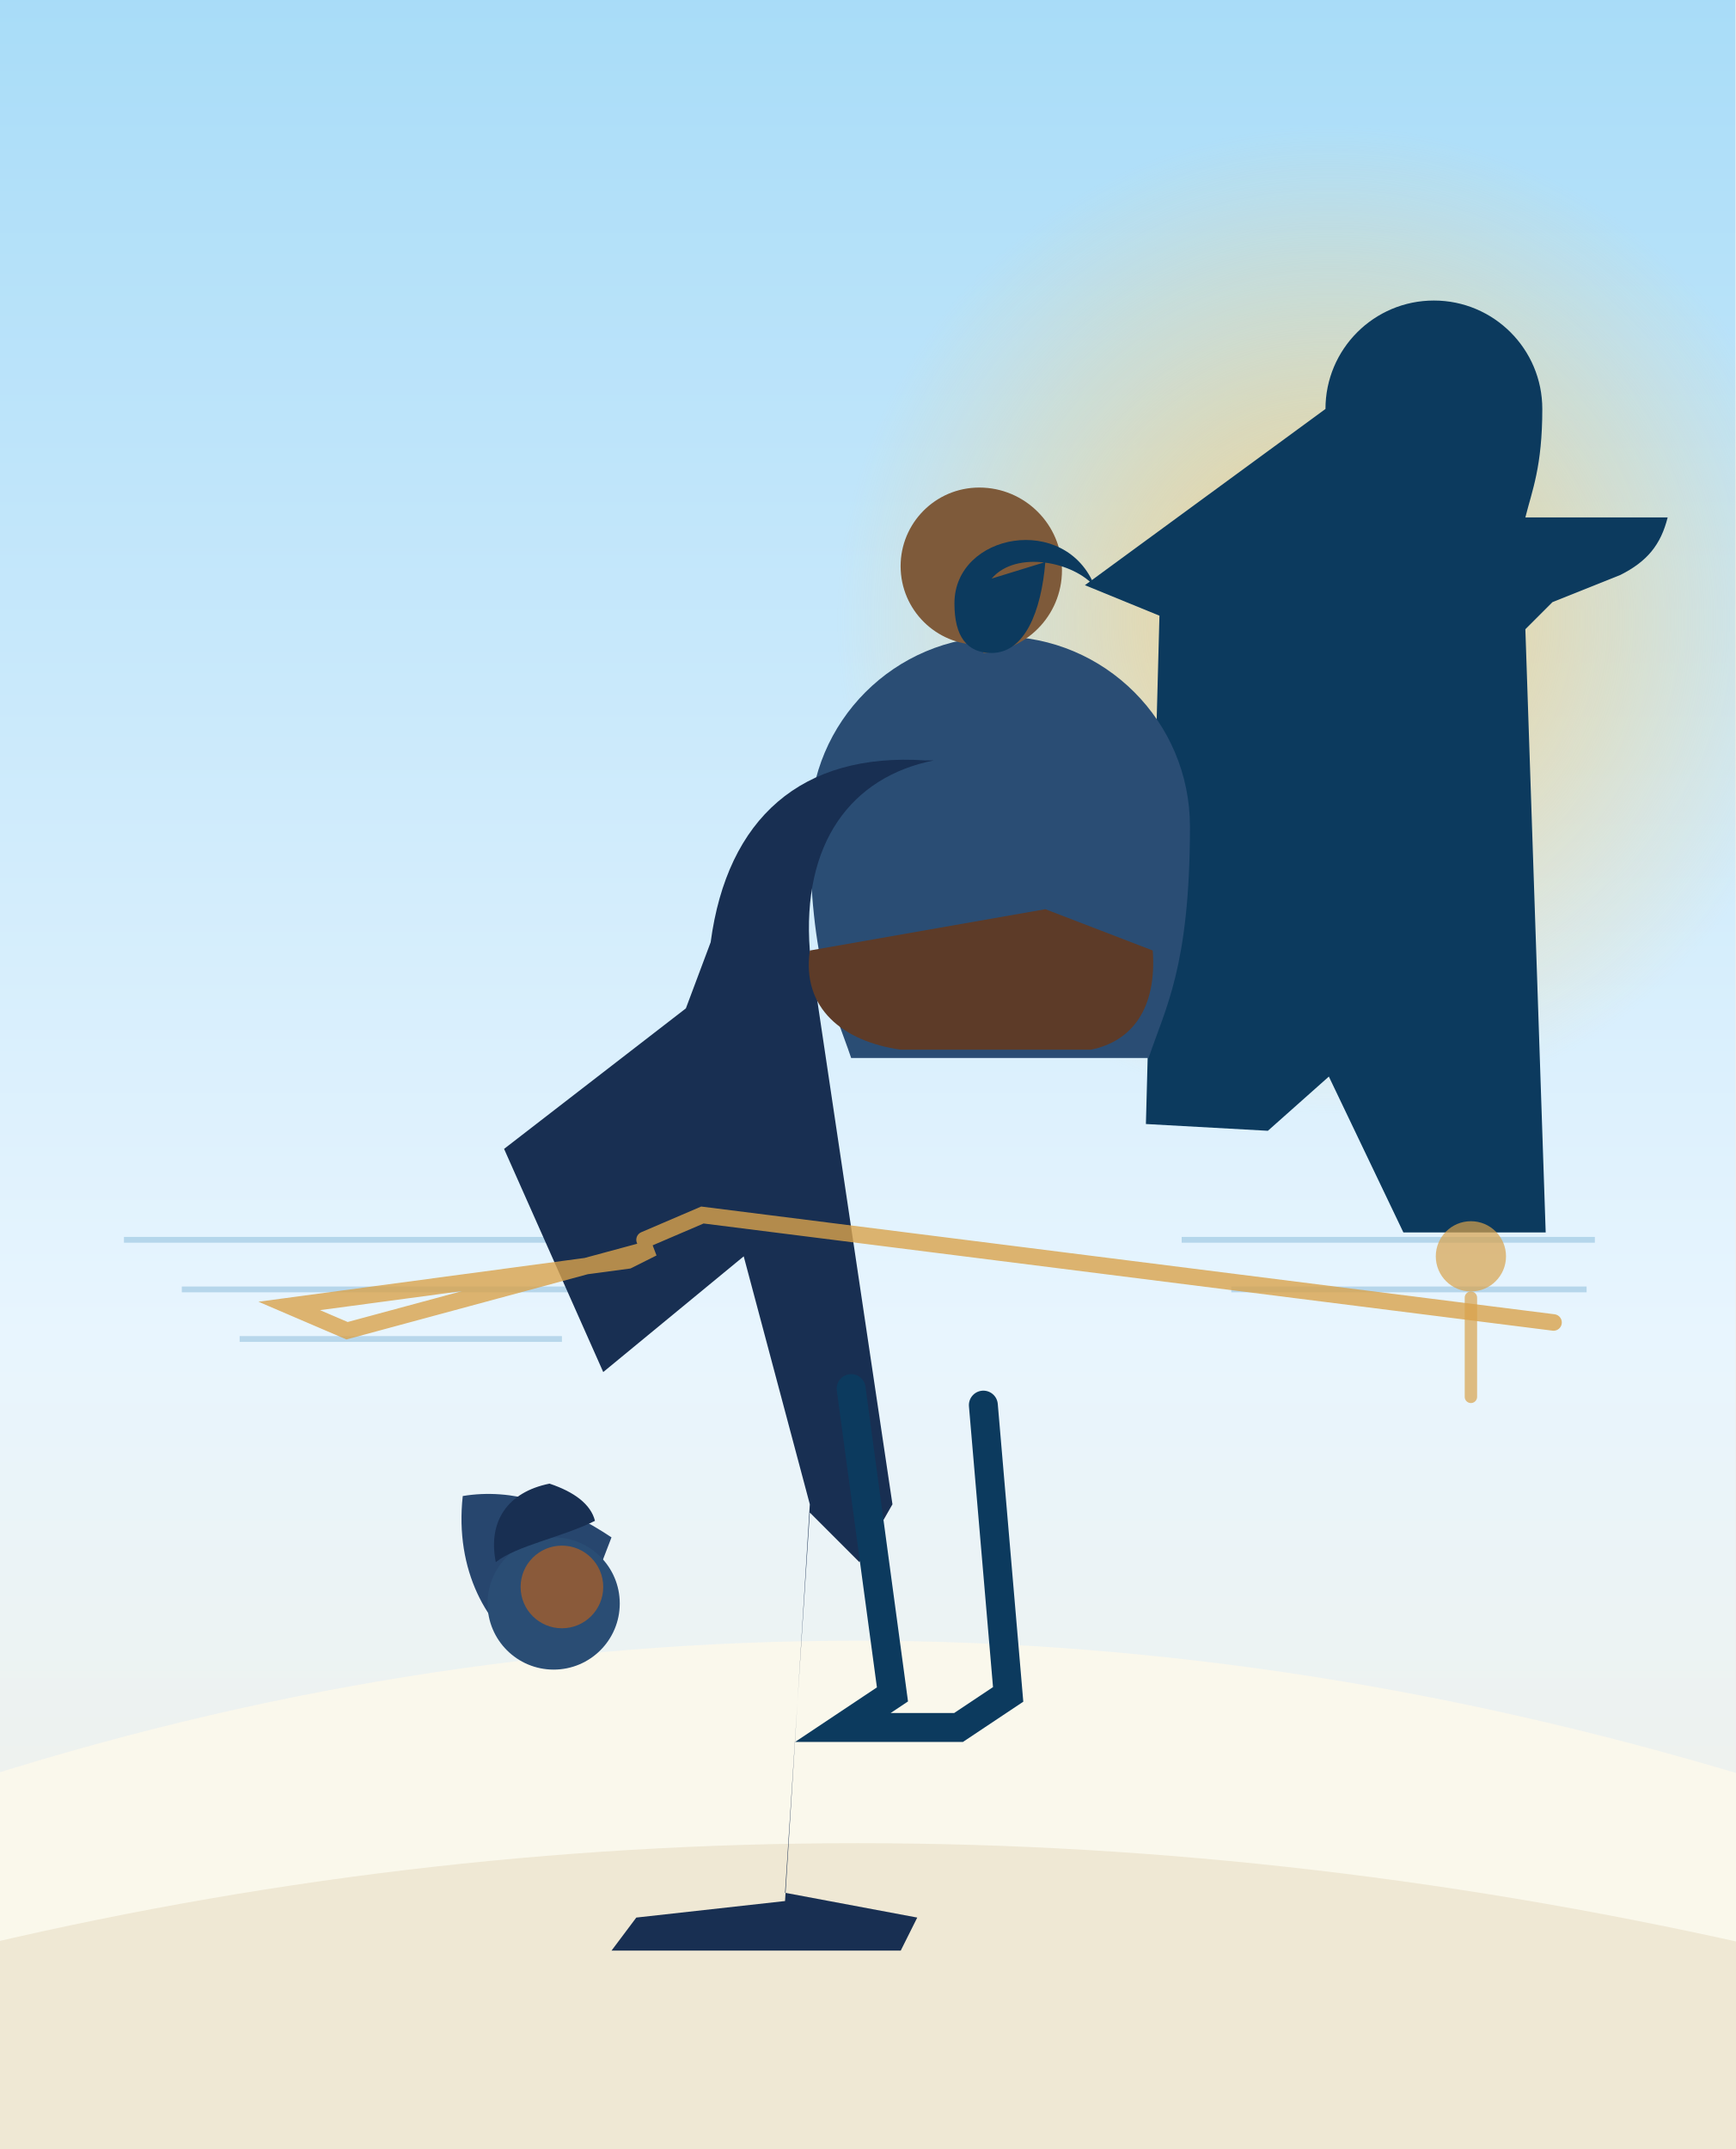
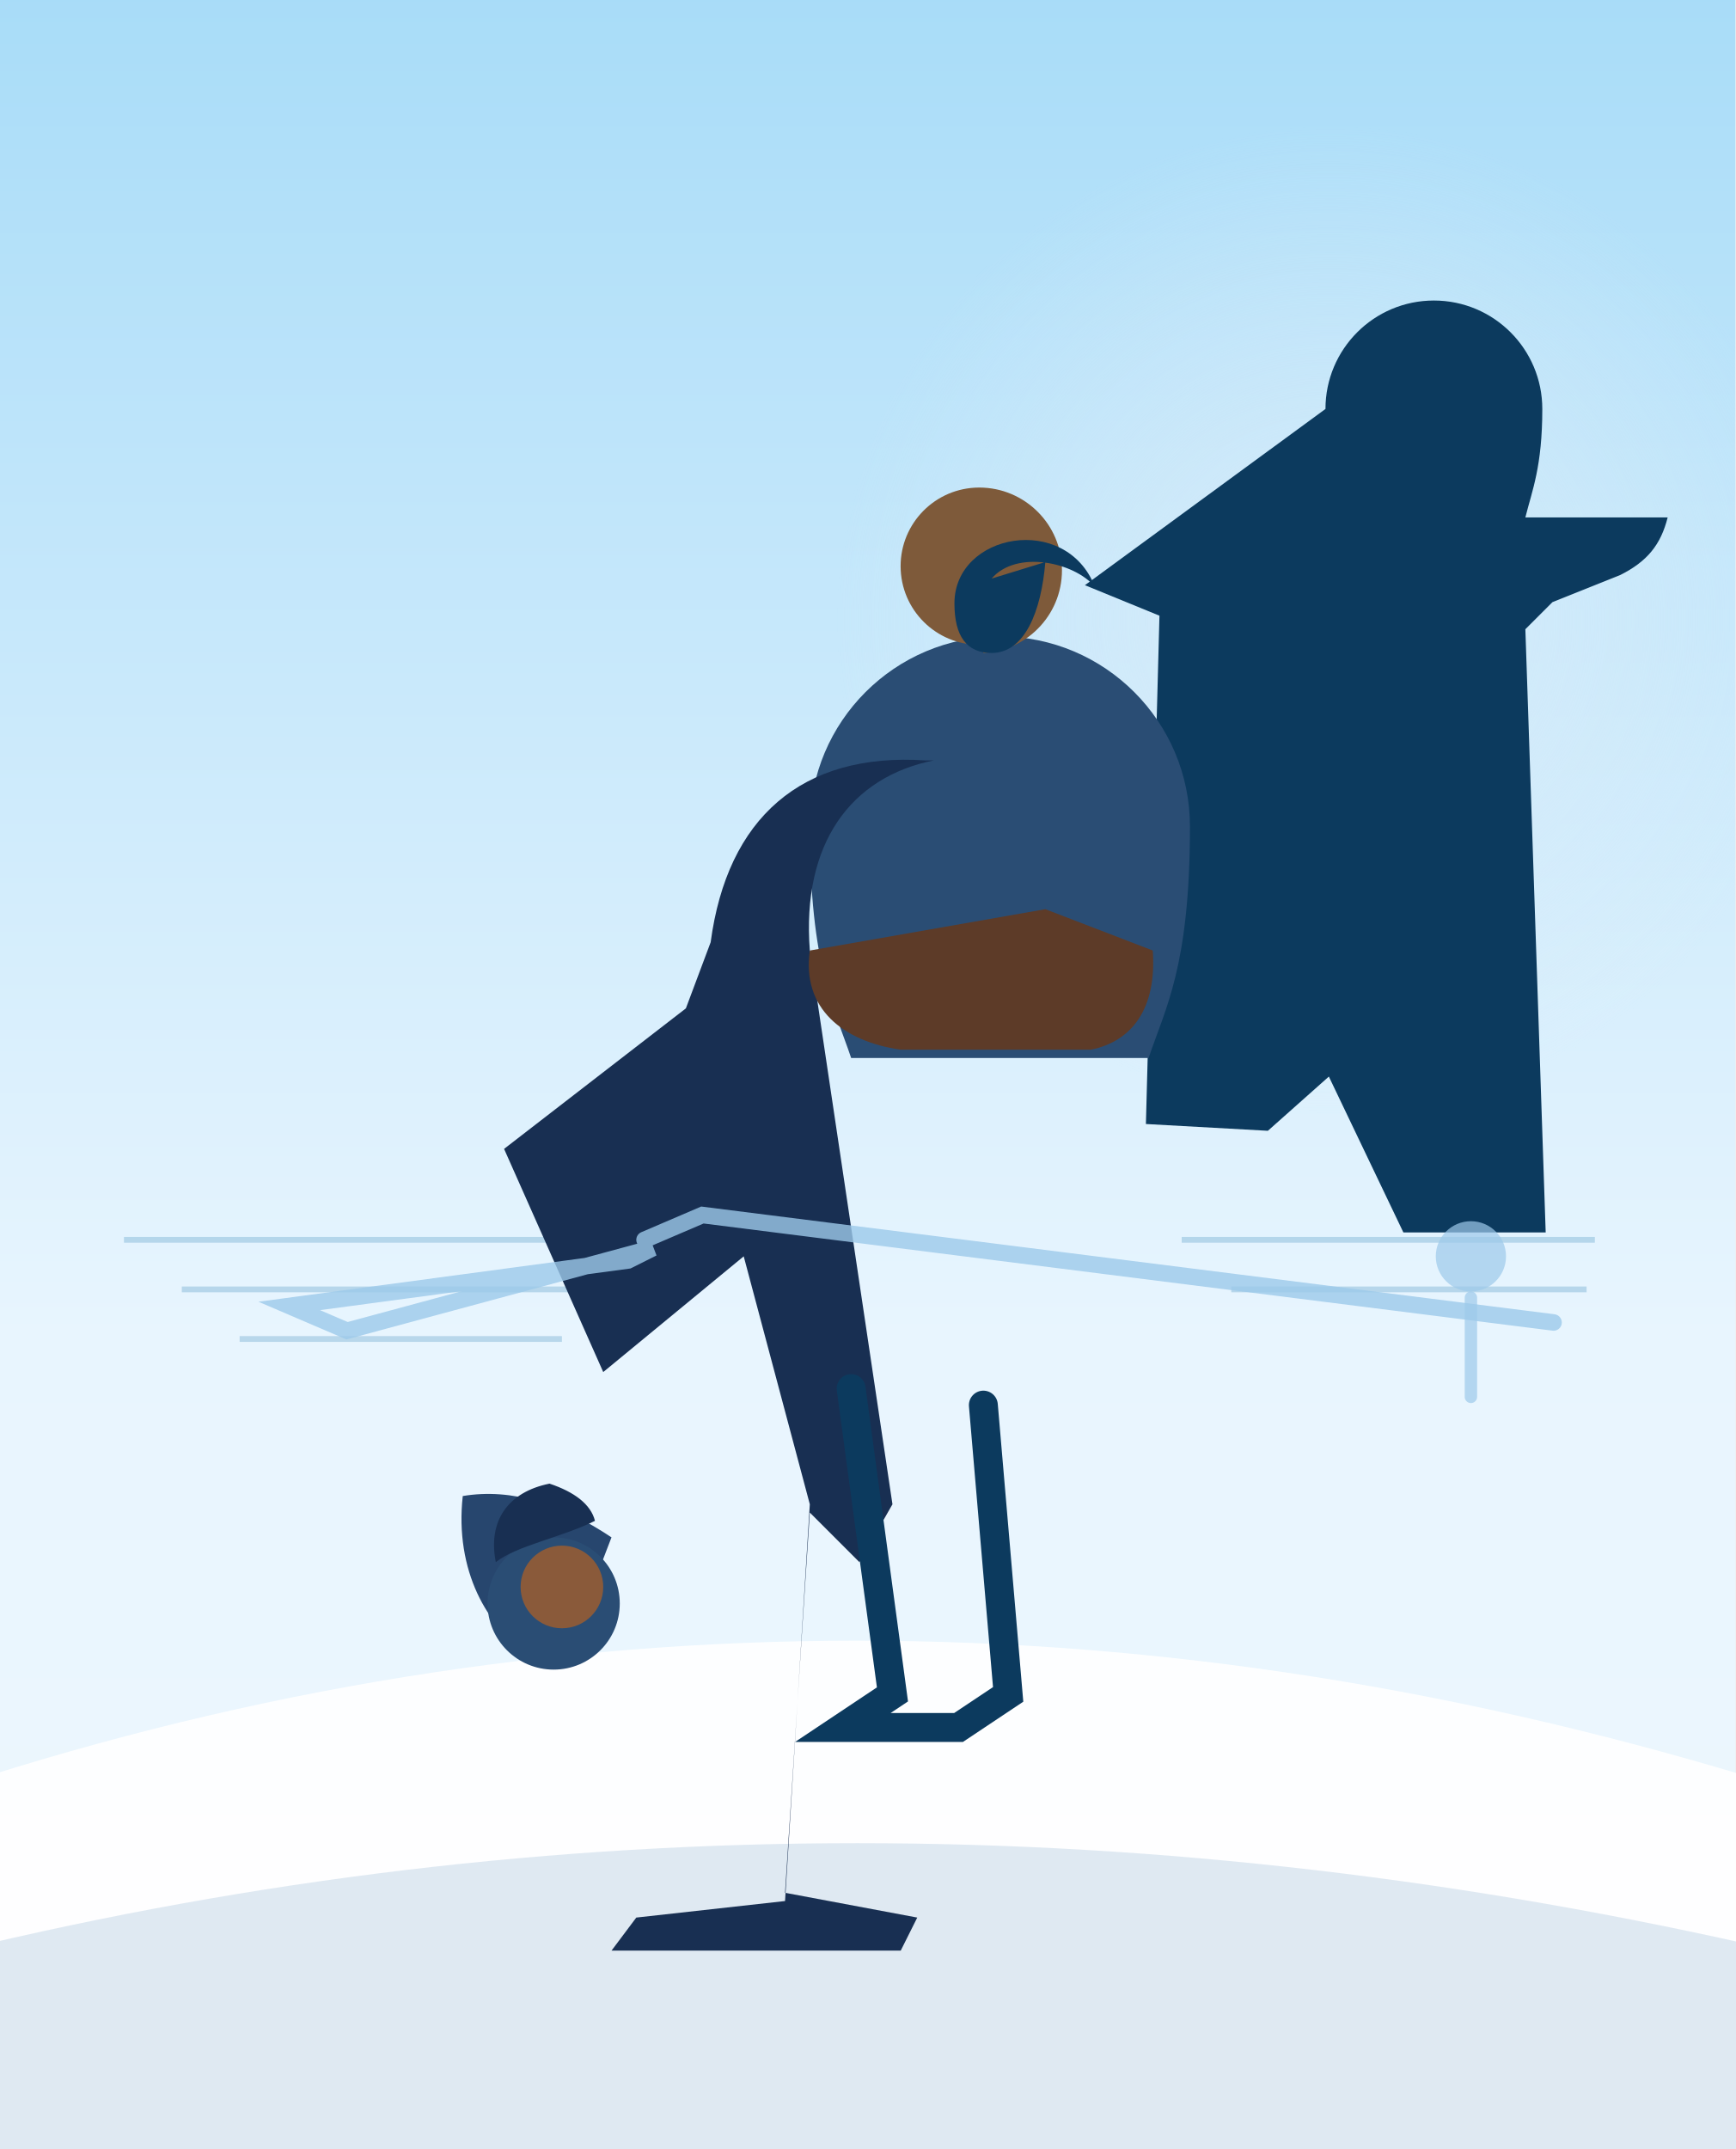
<svg xmlns="http://www.w3.org/2000/svg" viewBox="0 0 420 520" role="img" aria-labelledby="t">
  <defs>
    <linearGradient id="sk" x1="0" y1="0" x2="0" y2="1">
      <stop offset="0" stop-color="#a8dcf8" />
      <stop offset=".62" stop-color="#e8f5fe" />
-       <stop offset="1" stop-color="#f3efe1" />
+       <stop offset="1" stop-color="#eef7fd" />
    </linearGradient>
    <radialGradient id="glow" cx=".5" cy=".5" r=".5">
-       <stop offset="0" stop-color="#f8cd7a" stop-opacity=".85" />
-       <stop offset="1" stop-color="#f8cd7a" stop-opacity="0" />
+       <stop offset="0" stop-color="#d9ecf9" stop-opacity=".85" />
+       <stop offset="1" stop-color="#d9ecf9" stop-opacity="0" />
    </radialGradient>
  </defs>
  <rect width="420" height="520" fill="url(#sk)" />
  <circle cx="322" cy="150" r="120" fill="url(#glow)" />
-   <path d="M-10 432q215-70 440 0v88H-10z" fill="#fbf8ec" opacity=".92" />
-   <path d="M-10 472q215-52 440 0v88H-10z" fill="#efe8d4" />
+   <path d="M-10 432q215-70 440 0v88H-10z" fill="#ffffff" opacity=".92" />
+   <path d="M-10 472q215-52 440 0v88H-10z" fill="#dfe9f2" />
  <g fill="none" stroke="#0d6fa8" stroke-width="1.4" opacity=".22">
    <path d="M30 300h110" />
    <path d="M44 312h94" />
    <path d="M58 324h78" />
    <path d="M286 300h100" />
    <path d="M298 312h86" />
  </g>
  <g fill="#0c3a5e">
    <path d="M140 128a32 32 0 0 1 64 0c0 17-3 24-5 32h42c-2 8-6 13-14 17l-20 8-8 8 6 178h-42l-22-46-18 16-36-2 4-150-22-9z" transform="translate(206 -6) scale(.82)" />
  </g>
  <g>
    <path d="M196 200a46 46 0 0 1 92 0c0 34-6 44-10 56h-72c-4-12-10-22-10-56z" fill="#2a4d74" />
    <path d="M196 230c-2-26 10-42 30-46h-2c-30-2-48 14-52 44l-6 16-44 34 24 54 34-28 16 60-6 96-36 4-6 8 70 0 4-8-32-6 6-92 12 12 8-14z" fill="#182f52" />
    <path d="M196 230c-2 14 8 22 22 24h46c10-2 16-10 15-24l-26-10z" fill="#5d3b28" />
    <path d="M238 158a18 18 0 1 0-2-40 18 18 0 0 0 2 38z" fill="#7e5a3a" />
    <path d="M240 140c6-7 20-4 25 2-7-18-34-13-34 4 0 8 3 12 9 12 8 0 12-10 13-22l-13 4z" fill="#0c3a5e" />
    <path d="M206 336l10 74-12 8 28 0 12-8-6-70" fill="none" stroke="#0c3a5e" stroke-width="7" stroke-linecap="round" />
  </g>
  <g fill="#27466e">
    <path d="M128 400c-10-6-18-20-16-38 12-2 24 2 36 10l-10 26z" />
    <circle cx="134" cy="388" r="16" fill="#2a4d74" />
    <path d="M120 378c-2-10 3-17 13-19 6 2 10 5 11 9-8 4-19 6-24 10z" fill="#182f52" />
    <circle cx="136" cy="384" r="10" fill="#8a5a3a" />
  </g>
-   <path d="M70 316l14 6 74-20-6 3zM156 300l14-6 206 26" fill="none" stroke="#d9a24b" stroke-width="4" stroke-linecap="round" opacity=".8" />
-   <g fill="#d9a24b" stroke="#d9a24b" stroke-width="3" stroke-linecap="round" opacity=".7">
+   <path d="M70 316l14 6 74-20-6 3zM156 300l14-6 206 26" fill="none" stroke="#9cc9ea" stroke-width="4" stroke-linecap="round" opacity=".8" />
+   <g fill="#9cc9ea" stroke="#9cc9ea" stroke-width="3" stroke-linecap="round" opacity=".7">
    <path d="M356 338v-24" />
    <circle cx="356" cy="304" r="7" />
  </g>
</svg>
